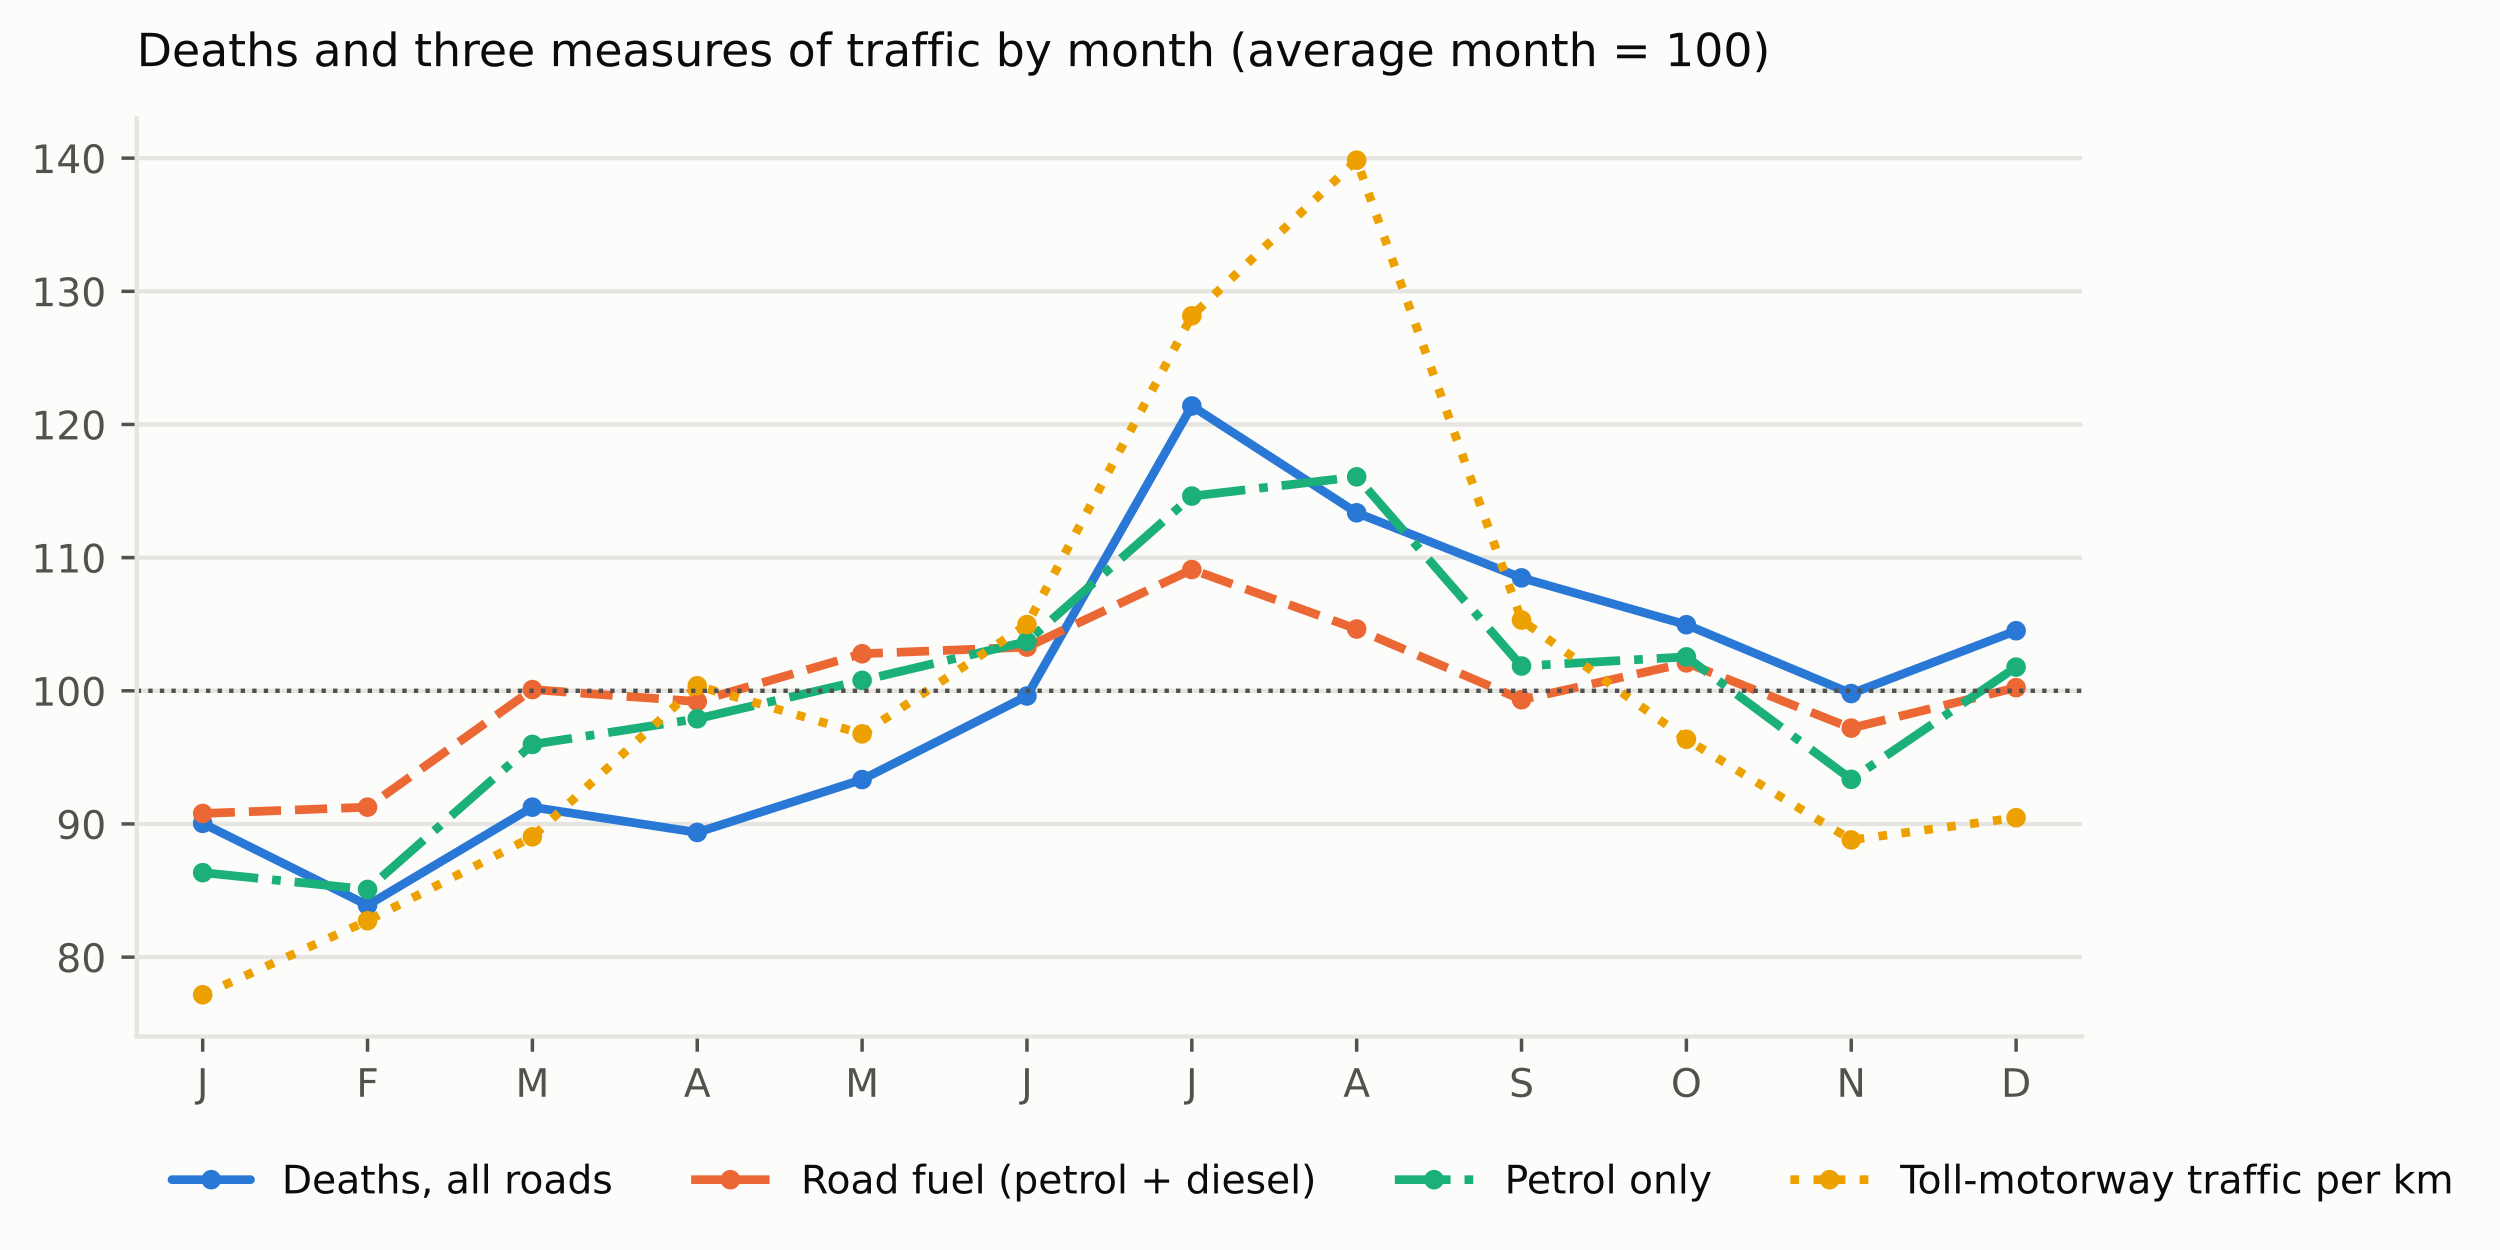
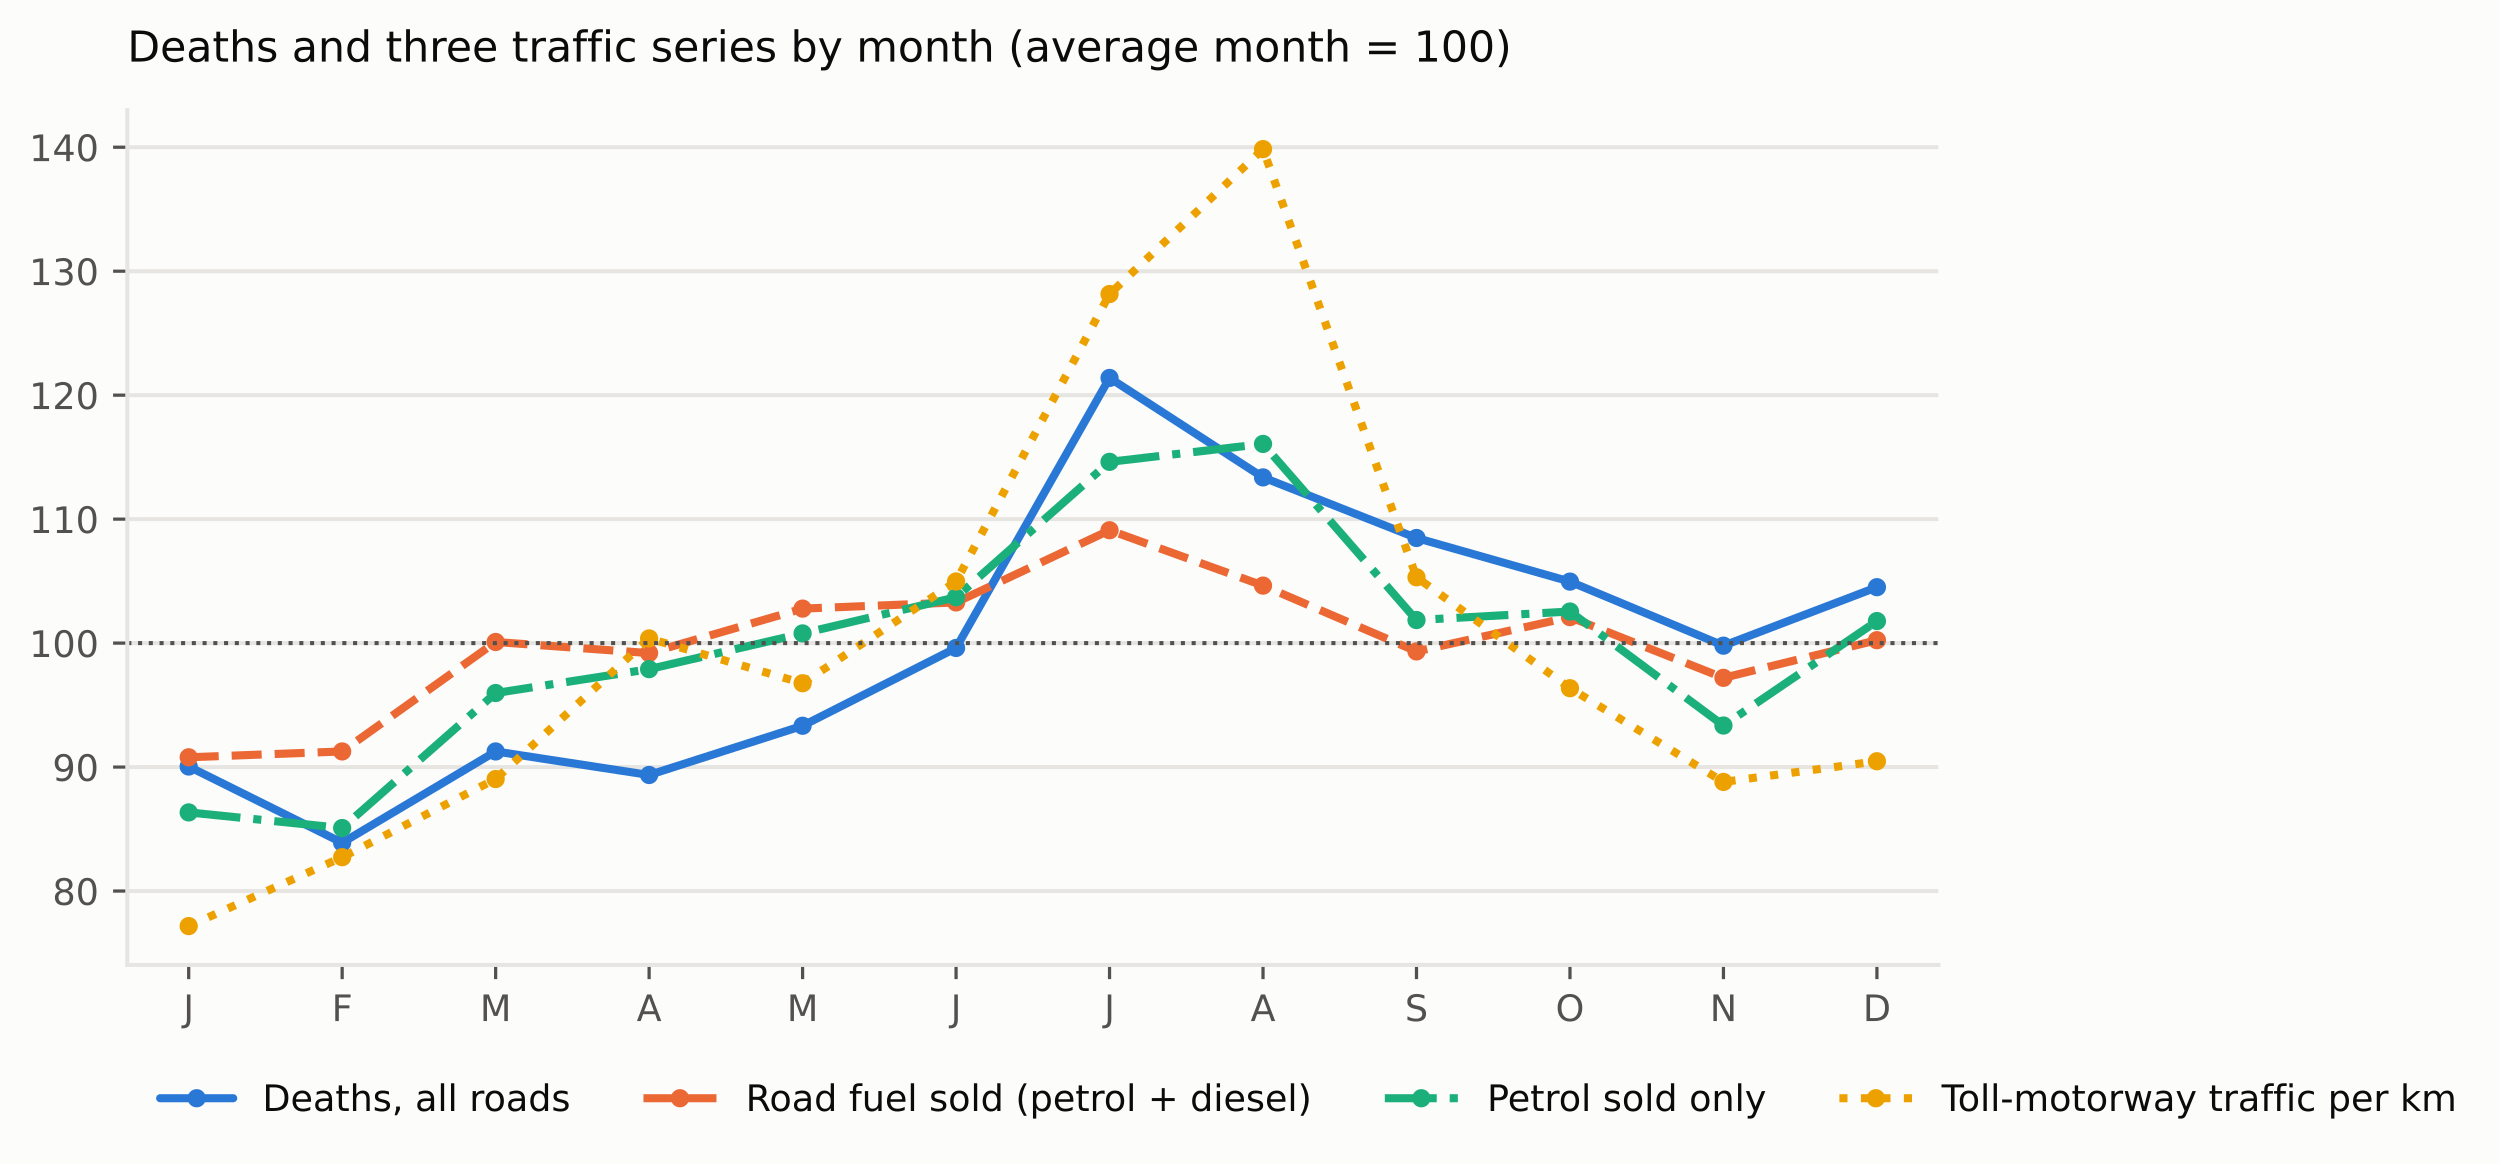
- <svg xmlns="http://www.w3.org/2000/svg" xmlns:xlink="http://www.w3.org/1999/xlink" width="573.691pt" height="286.818pt" viewBox="0 0 573.691 286.818" version="1.1">
+ <svg xmlns="http://www.w3.org/2000/svg" xmlns:xlink="http://www.w3.org/1999/xlink" width="616.23pt" height="286.818pt" viewBox="0 0 616.23 286.818" version="1.1">
  <defs>
    <style type="text/css">*{stroke-linejoin: round; stroke-linecap: butt}</style>
  </defs>
  <g id="figure_1">
    <g id="patch_1">
-       <path d="M 0 286.818  L 573.691 286.818  L 573.691 0  L 0 0  z " style="fill: #fcfcfb" />
+       <path d="M 0 286.818  L 616.23 286.818  L 616.23 0  L 0 0  z " style="fill: #fcfcfb" />
    </g>
    <g id="axes_1">
      <g id="patch_2">
        <path d="M 31.379 237.85  L 477.779 237.85  L 477.779 27.178  L 31.379 27.178  z " style="fill: #fcfcfb" />
      </g>
      <g id="matplotlib.axis_1">
        <g id="xtick_1">
          <g id="line2d_1">
            <defs>
              <path id="m3a9c350e79" d="M 0 0  L 0 3.5  " style="stroke: #52514e; stroke-width: 0.8" />
            </defs>
            <g>
              <use xlink:href="#m3a9c350e79" x="46.511" y="237.85" style="fill: #52514e; stroke: #52514e; stroke-width: 0.8" />
            </g>
          </g>
          <g id="text_1">
            <text style="font-size: 9px; font-family: 'DejaVu Sans', 'Bitstream Vera Sans', 'Computer Modern Sans Serif', 'Lucida Grande', 'Verdana', 'Geneva', 'Lucid', 'Arial', 'Helvetica', 'Avant Garde', sans-serif; text-anchor: middle; fill: #52514e" x="46.511" y="251.688" transform="rotate(-0 46.51095 251.6883)">J</text>
          </g>
        </g>
        <g id="xtick_2">
          <g id="line2d_2">
            <g>
              <use xlink:href="#m3a9c350e79" x="84.341" y="237.85" style="fill: #52514e; stroke: #52514e; stroke-width: 0.8" />
            </g>
          </g>
          <g id="text_2">
            <text style="font-size: 9px; font-family: 'DejaVu Sans', 'Bitstream Vera Sans', 'Computer Modern Sans Serif', 'Lucida Grande', 'Verdana', 'Geneva', 'Lucid', 'Arial', 'Helvetica', 'Avant Garde', sans-serif; text-anchor: middle; fill: #52514e" x="84.341" y="251.688" transform="rotate(-0 84.34146 251.6883)">F</text>
          </g>
        </g>
        <g id="xtick_3">
          <g id="line2d_3">
            <g>
              <use xlink:href="#m3a9c350e79" x="122.172" y="237.85" style="fill: #52514e; stroke: #52514e; stroke-width: 0.8" />
            </g>
          </g>
          <g id="text_3">
            <text style="font-size: 9px; font-family: 'DejaVu Sans', 'Bitstream Vera Sans', 'Computer Modern Sans Serif', 'Lucida Grande', 'Verdana', 'Geneva', 'Lucid', 'Arial', 'Helvetica', 'Avant Garde', sans-serif; text-anchor: middle; fill: #52514e" x="122.172" y="251.688" transform="rotate(-0 122.172 251.6883)">M</text>
          </g>
        </g>
        <g id="xtick_4">
          <g id="line2d_4">
            <g>
              <use xlink:href="#m3a9c350e79" x="160.002" y="237.85" style="fill: #52514e; stroke: #52514e; stroke-width: 0.8" />
            </g>
          </g>
          <g id="text_4">
            <text style="font-size: 9px; font-family: 'DejaVu Sans', 'Bitstream Vera Sans', 'Computer Modern Sans Serif', 'Lucida Grande', 'Verdana', 'Geneva', 'Lucid', 'Arial', 'Helvetica', 'Avant Garde', sans-serif; text-anchor: middle; fill: #52514e" x="160.002" y="251.688" transform="rotate(-0 160.0025 251.6883)">A</text>
          </g>
        </g>
        <g id="xtick_5">
          <g id="line2d_5">
            <g>
              <use xlink:href="#m3a9c350e79" x="197.833" y="237.85" style="fill: #52514e; stroke: #52514e; stroke-width: 0.8" />
            </g>
          </g>
          <g id="text_5">
            <text style="font-size: 9px; font-family: 'DejaVu Sans', 'Bitstream Vera Sans', 'Computer Modern Sans Serif', 'Lucida Grande', 'Verdana', 'Geneva', 'Lucid', 'Arial', 'Helvetica', 'Avant Garde', sans-serif; text-anchor: middle; fill: #52514e" x="197.833" y="251.688" transform="rotate(-0 197.833 251.6883)">M</text>
          </g>
        </g>
        <g id="xtick_6">
          <g id="line2d_6">
            <g>
              <use xlink:href="#m3a9c350e79" x="235.663" y="237.85" style="fill: #52514e; stroke: #52514e; stroke-width: 0.8" />
            </g>
          </g>
          <g id="text_6">
            <text style="font-size: 9px; font-family: 'DejaVu Sans', 'Bitstream Vera Sans', 'Computer Modern Sans Serif', 'Lucida Grande', 'Verdana', 'Geneva', 'Lucid', 'Arial', 'Helvetica', 'Avant Garde', sans-serif; text-anchor: middle; fill: #52514e" x="235.663" y="251.688" transform="rotate(-0 235.6635 251.6883)">J</text>
          </g>
        </g>
        <g id="xtick_7">
          <g id="line2d_7">
            <g>
              <use xlink:href="#m3a9c350e79" x="273.494" y="237.85" style="fill: #52514e; stroke: #52514e; stroke-width: 0.8" />
            </g>
          </g>
          <g id="text_7">
            <text style="font-size: 9px; font-family: 'DejaVu Sans', 'Bitstream Vera Sans', 'Computer Modern Sans Serif', 'Lucida Grande', 'Verdana', 'Geneva', 'Lucid', 'Arial', 'Helvetica', 'Avant Garde', sans-serif; text-anchor: middle; fill: #52514e" x="273.494" y="251.688" transform="rotate(-0 273.494 251.6883)">J</text>
          </g>
        </g>
        <g id="xtick_8">
          <g id="line2d_8">
            <g>
              <use xlink:href="#m3a9c350e79" x="311.325" y="237.85" style="fill: #52514e; stroke: #52514e; stroke-width: 0.8" />
            </g>
          </g>
          <g id="text_8">
            <text style="font-size: 9px; font-family: 'DejaVu Sans', 'Bitstream Vera Sans', 'Computer Modern Sans Serif', 'Lucida Grande', 'Verdana', 'Geneva', 'Lucid', 'Arial', 'Helvetica', 'Avant Garde', sans-serif; text-anchor: middle; fill: #52514e" x="311.325" y="251.688" transform="rotate(-0 311.3245 251.6883)">A</text>
          </g>
        </g>
        <g id="xtick_9">
          <g id="line2d_9">
            <g>
              <use xlink:href="#m3a9c350e79" x="349.155" y="237.85" style="fill: #52514e; stroke: #52514e; stroke-width: 0.8" />
            </g>
          </g>
          <g id="text_9">
            <text style="font-size: 9px; font-family: 'DejaVu Sans', 'Bitstream Vera Sans', 'Computer Modern Sans Serif', 'Lucida Grande', 'Verdana', 'Geneva', 'Lucid', 'Arial', 'Helvetica', 'Avant Garde', sans-serif; text-anchor: middle; fill: #52514e" x="349.155" y="251.688" transform="rotate(-0 349.155 251.6883)">S</text>
          </g>
        </g>
        <g id="xtick_10">
          <g id="line2d_10">
            <g>
              <use xlink:href="#m3a9c350e79" x="386.986" y="237.85" style="fill: #52514e; stroke: #52514e; stroke-width: 0.8" />
            </g>
          </g>
          <g id="text_10">
            <text style="font-size: 9px; font-family: 'DejaVu Sans', 'Bitstream Vera Sans', 'Computer Modern Sans Serif', 'Lucida Grande', 'Verdana', 'Geneva', 'Lucid', 'Arial', 'Helvetica', 'Avant Garde', sans-serif; text-anchor: middle; fill: #52514e" x="386.986" y="251.688" transform="rotate(-0 386.9855 251.6883)">O</text>
          </g>
        </g>
        <g id="xtick_11">
          <g id="line2d_11">
            <g>
              <use xlink:href="#m3a9c350e79" x="424.816" y="237.85" style="fill: #52514e; stroke: #52514e; stroke-width: 0.8" />
            </g>
          </g>
          <g id="text_11">
            <text style="font-size: 9px; font-family: 'DejaVu Sans', 'Bitstream Vera Sans', 'Computer Modern Sans Serif', 'Lucida Grande', 'Verdana', 'Geneva', 'Lucid', 'Arial', 'Helvetica', 'Avant Garde', sans-serif; text-anchor: middle; fill: #52514e" x="424.816" y="251.688" transform="rotate(-0 424.816 251.6883)">N</text>
          </g>
        </g>
        <g id="xtick_12">
          <g id="line2d_12">
            <g>
              <use xlink:href="#m3a9c350e79" x="462.647" y="237.85" style="fill: #52514e; stroke: #52514e; stroke-width: 0.8" />
            </g>
          </g>
          <g id="text_12">
            <text style="font-size: 9px; font-family: 'DejaVu Sans', 'Bitstream Vera Sans', 'Computer Modern Sans Serif', 'Lucida Grande', 'Verdana', 'Geneva', 'Lucid', 'Arial', 'Helvetica', 'Avant Garde', sans-serif; text-anchor: middle; fill: #52514e" x="462.647" y="251.688" transform="rotate(-0 462.6465 251.6883)">D</text>
          </g>
        </g>
      </g>
      <g id="matplotlib.axis_2">
        <g id="ytick_1">
          <g id="line2d_13">
            <path d="M 31.379 219.634  L 477.779 219.634  " clip-path="url(#p023113abe8)" style="fill: none; stroke: #e6e5e1; stroke-linecap: round" />
          </g>
          <g id="line2d_14">
            <defs>
              <path id="mdd3c75259f" d="M 0 0  L -3.5 0  " style="stroke: #52514e; stroke-width: 0.8" />
            </defs>
            <g>
              <use xlink:href="#mdd3c75259f" x="31.379" y="219.634" style="fill: #52514e; stroke: #52514e; stroke-width: 0.8" />
            </g>
          </g>
          <g id="text_13">
            <text style="font-size: 9px; font-family: 'DejaVu Sans', 'Bitstream Vera Sans', 'Computer Modern Sans Serif', 'Lucida Grande', 'Verdana', 'Geneva', 'Lucid', 'Arial', 'Helvetica', 'Avant Garde', sans-serif; text-anchor: end; fill: #52514e" x="24.379" y="223.053" transform="rotate(-0 24.37875 223.053)">80</text>
          </g>
        </g>
        <g id="ytick_2">
          <g id="line2d_15">
            <path d="M 31.379 189.077  L 477.779 189.077  " clip-path="url(#p023113abe8)" style="fill: none; stroke: #e6e5e1; stroke-linecap: round" />
          </g>
          <g id="line2d_16">
            <g>
              <use xlink:href="#mdd3c75259f" x="31.379" y="189.077" style="fill: #52514e; stroke: #52514e; stroke-width: 0.8" />
            </g>
          </g>
          <g id="text_14">
            <text style="font-size: 9px; font-family: 'DejaVu Sans', 'Bitstream Vera Sans', 'Computer Modern Sans Serif', 'Lucida Grande', 'Verdana', 'Geneva', 'Lucid', 'Arial', 'Helvetica', 'Avant Garde', sans-serif; text-anchor: end; fill: #52514e" x="24.379" y="192.496" transform="rotate(-0 24.37875 192.4961)">90</text>
          </g>
        </g>
        <g id="ytick_3">
          <g id="line2d_17">
            <path d="M 31.379 158.52  L 477.779 158.52  " clip-path="url(#p023113abe8)" style="fill: none; stroke: #e6e5e1; stroke-linecap: round" />
          </g>
          <g id="line2d_18">
            <g>
              <use xlink:href="#mdd3c75259f" x="31.379" y="158.52" style="fill: #52514e; stroke: #52514e; stroke-width: 0.8" />
            </g>
          </g>
          <g id="text_15">
            <text style="font-size: 9px; font-family: 'DejaVu Sans', 'Bitstream Vera Sans', 'Computer Modern Sans Serif', 'Lucida Grande', 'Verdana', 'Geneva', 'Lucid', 'Arial', 'Helvetica', 'Avant Garde', sans-serif; text-anchor: end; fill: #52514e" x="24.379" y="161.939" transform="rotate(-0 24.37875 161.9392)">100</text>
          </g>
        </g>
        <g id="ytick_4">
          <g id="line2d_19">
            <path d="M 31.379 127.963  L 477.779 127.963  " clip-path="url(#p023113abe8)" style="fill: none; stroke: #e6e5e1; stroke-linecap: round" />
          </g>
          <g id="line2d_20">
            <g>
              <use xlink:href="#mdd3c75259f" x="31.379" y="127.963" style="fill: #52514e; stroke: #52514e; stroke-width: 0.8" />
            </g>
          </g>
          <g id="text_16">
-             <text style="font-size: 9px; font-family: 'DejaVu Sans', 'Bitstream Vera Sans', 'Computer Modern Sans Serif', 'Lucida Grande', 'Verdana', 'Geneva', 'Lucid', 'Arial', 'Helvetica', 'Avant Garde', sans-serif; text-anchor: end; fill: #52514e" x="24.379" y="131.382" transform="rotate(-0 24.37875 131.3824)">110</text>
+             <text style="font-size: 9px; font-family: 'DejaVu Sans', 'Bitstream Vera Sans', 'Computer Modern Sans Serif', 'Lucida Grande', 'Verdana', 'Geneva', 'Lucid', 'Arial', 'Helvetica', 'Avant Garde', sans-serif; text-anchor: end; fill: #52514e" x="24.379" y="131.382" transform="rotate(-0 24.37875 131.3823)">110</text>
          </g>
        </g>
        <g id="ytick_5">
          <g id="line2d_21">
            <path d="M 31.379 97.407  L 477.779 97.407  " clip-path="url(#p023113abe8)" style="fill: none; stroke: #e6e5e1; stroke-linecap: round" />
          </g>
          <g id="line2d_22">
            <g>
              <use xlink:href="#mdd3c75259f" x="31.379" y="97.407" style="fill: #52514e; stroke: #52514e; stroke-width: 0.8" />
            </g>
          </g>
          <g id="text_17">
            <text style="font-size: 9px; font-family: 'DejaVu Sans', 'Bitstream Vera Sans', 'Computer Modern Sans Serif', 'Lucida Grande', 'Verdana', 'Geneva', 'Lucid', 'Arial', 'Helvetica', 'Avant Garde', sans-serif; text-anchor: end; fill: #52514e" x="24.379" y="100.825" transform="rotate(-0 24.37875 100.8255)">120</text>
          </g>
        </g>
        <g id="ytick_6">
          <g id="line2d_23">
            <path d="M 31.379 66.85  L 477.779 66.85  " clip-path="url(#p023113abe8)" style="fill: none; stroke: #e6e5e1; stroke-linecap: round" />
          </g>
          <g id="line2d_24">
            <g>
              <use xlink:href="#mdd3c75259f" x="31.379" y="66.85" style="fill: #52514e; stroke: #52514e; stroke-width: 0.8" />
            </g>
          </g>
          <g id="text_18">
            <text style="font-size: 9px; font-family: 'DejaVu Sans', 'Bitstream Vera Sans', 'Computer Modern Sans Serif', 'Lucida Grande', 'Verdana', 'Geneva', 'Lucid', 'Arial', 'Helvetica', 'Avant Garde', sans-serif; text-anchor: end; fill: #52514e" x="24.379" y="70.269" transform="rotate(-0 24.37875 70.2686)">130</text>
          </g>
        </g>
        <g id="ytick_7">
          <g id="line2d_25">
            <path d="M 31.379 36.293  L 477.779 36.293  " clip-path="url(#p023113abe8)" style="fill: none; stroke: #e6e5e1; stroke-linecap: round" />
          </g>
          <g id="line2d_26">
            <g>
              <use xlink:href="#mdd3c75259f" x="31.379" y="36.293" style="fill: #52514e; stroke: #52514e; stroke-width: 0.8" />
            </g>
          </g>
          <g id="text_19">
            <text style="font-size: 9px; font-family: 'DejaVu Sans', 'Bitstream Vera Sans', 'Computer Modern Sans Serif', 'Lucida Grande', 'Verdana', 'Geneva', 'Lucid', 'Arial', 'Helvetica', 'Avant Garde', sans-serif; text-anchor: end; fill: #52514e" x="24.379" y="39.712" transform="rotate(-0 24.37875 39.71173)">140</text>
          </g>
        </g>
      </g>
      <g id="line2d_27">
        <path d="M 46.511 188.94  L 84.341 207.738  L 122.172 185.228  L 160.002 191.029  L 197.833 178.893  L 235.663 159.715  L 273.494 93.162  L 311.325 117.675  L 349.155 132.61  L 386.986 143.363  L 424.816 159.154  L 462.647 144.736  " clip-path="url(#p023113abe8)" style="fill: none; stroke: #2a78d6; stroke-width: 2; stroke-linecap: round" />
        <defs>
          <path id="m94616d9b14" d="M 0 1.75  C 0.464 1.75 0.909 1.566 1.237 1.237  C 1.566 0.909 1.75 0.464 1.75 0  C 1.75 -0.464 1.566 -0.909 1.237 -1.237  C 0.909 -1.566 0.464 -1.75 0 -1.75  C -0.464 -1.75 -0.909 -1.566 -1.237 -1.237  C -1.566 -0.909 -1.75 -0.464 -1.75 0  C -1.75 0.464 -1.566 0.909 -1.237 1.237  C -0.909 1.566 -0.464 1.75 0 1.75  z " style="stroke: #2a78d6" />
        </defs>
        <g clip-path="url(#p023113abe8)">
          <use xlink:href="#m94616d9b14" x="46.511" y="188.94" style="fill: #2a78d6; stroke: #2a78d6" />
          <use xlink:href="#m94616d9b14" x="84.341" y="207.738" style="fill: #2a78d6; stroke: #2a78d6" />
          <use xlink:href="#m94616d9b14" x="122.172" y="185.228" style="fill: #2a78d6; stroke: #2a78d6" />
          <use xlink:href="#m94616d9b14" x="160.002" y="191.029" style="fill: #2a78d6; stroke: #2a78d6" />
          <use xlink:href="#m94616d9b14" x="197.833" y="178.893" style="fill: #2a78d6; stroke: #2a78d6" />
          <use xlink:href="#m94616d9b14" x="235.663" y="159.715" style="fill: #2a78d6; stroke: #2a78d6" />
          <use xlink:href="#m94616d9b14" x="273.494" y="93.162" style="fill: #2a78d6; stroke: #2a78d6" />
          <use xlink:href="#m94616d9b14" x="311.325" y="117.675" style="fill: #2a78d6; stroke: #2a78d6" />
          <use xlink:href="#m94616d9b14" x="349.155" y="132.61" style="fill: #2a78d6; stroke: #2a78d6" />
          <use xlink:href="#m94616d9b14" x="386.986" y="143.363" style="fill: #2a78d6; stroke: #2a78d6" />
          <use xlink:href="#m94616d9b14" x="424.816" y="159.154" style="fill: #2a78d6; stroke: #2a78d6" />
          <use xlink:href="#m94616d9b14" x="462.647" y="144.736" style="fill: #2a78d6; stroke: #2a78d6" />
        </g>
      </g>
      <g id="line2d_28">
        <path d="M 46.511 186.67  L 84.341 185.224  L 122.172 158.246  L 160.002 160.978  L 197.833 150.017  L 235.663 148.495  L 273.494 130.699  L 311.325 144.346  L 349.155 160.571  L 386.986 152.112  L 424.816 167.083  L 462.647 157.801  " clip-path="url(#p023113abe8)" style="fill: none; stroke-dasharray: 7.4,3.2; stroke-dashoffset: 0; stroke: #eb6834; stroke-width: 2" />
        <defs>
          <path id="m2ea0ffeccb" d="M 0 1.75  C 0.464 1.75 0.909 1.566 1.237 1.237  C 1.566 0.909 1.75 0.464 1.75 0  C 1.75 -0.464 1.566 -0.909 1.237 -1.237  C 0.909 -1.566 0.464 -1.75 0 -1.75  C -0.464 -1.75 -0.909 -1.566 -1.237 -1.237  C -1.566 -0.909 -1.75 -0.464 -1.75 0  C -1.75 0.464 -1.566 0.909 -1.237 1.237  C -0.909 1.566 -0.464 1.75 0 1.75  z " style="stroke: #eb6834" />
        </defs>
        <g clip-path="url(#p023113abe8)">
          <use xlink:href="#m2ea0ffeccb" x="46.511" y="186.67" style="fill: #eb6834; stroke: #eb6834" />
          <use xlink:href="#m2ea0ffeccb" x="84.341" y="185.224" style="fill: #eb6834; stroke: #eb6834" />
          <use xlink:href="#m2ea0ffeccb" x="122.172" y="158.246" style="fill: #eb6834; stroke: #eb6834" />
          <use xlink:href="#m2ea0ffeccb" x="160.002" y="160.978" style="fill: #eb6834; stroke: #eb6834" />
          <use xlink:href="#m2ea0ffeccb" x="197.833" y="150.017" style="fill: #eb6834; stroke: #eb6834" />
          <use xlink:href="#m2ea0ffeccb" x="235.663" y="148.495" style="fill: #eb6834; stroke: #eb6834" />
          <use xlink:href="#m2ea0ffeccb" x="273.494" y="130.699" style="fill: #eb6834; stroke: #eb6834" />
          <use xlink:href="#m2ea0ffeccb" x="311.325" y="144.346" style="fill: #eb6834; stroke: #eb6834" />
          <use xlink:href="#m2ea0ffeccb" x="349.155" y="160.571" style="fill: #eb6834; stroke: #eb6834" />
          <use xlink:href="#m2ea0ffeccb" x="386.986" y="152.112" style="fill: #eb6834; stroke: #eb6834" />
          <use xlink:href="#m2ea0ffeccb" x="424.816" y="167.083" style="fill: #eb6834; stroke: #eb6834" />
          <use xlink:href="#m2ea0ffeccb" x="462.647" y="157.801" style="fill: #eb6834; stroke: #eb6834" />
        </g>
      </g>
      <g id="line2d_29">
        <path d="M 46.511 200.255  L 84.341 204.106  L 122.172 170.826  L 160.002 164.941  L 197.833 156.134  L 235.663 147.216  L 273.494 113.841  L 311.325 109.424  L 349.155 152.839  L 386.986 150.736  L 424.816 178.838  L 462.647 153.088  " clip-path="url(#p023113abe8)" style="fill: none; stroke-dasharray: 12.8,3.2,2,3.2; stroke-dashoffset: 0; stroke: #1baf7a; stroke-width: 2" />
        <defs>
          <path id="maa7bf12502" d="M 0 1.75  C 0.464 1.75 0.909 1.566 1.237 1.237  C 1.566 0.909 1.75 0.464 1.75 0  C 1.75 -0.464 1.566 -0.909 1.237 -1.237  C 0.909 -1.566 0.464 -1.75 0 -1.75  C -0.464 -1.75 -0.909 -1.566 -1.237 -1.237  C -1.566 -0.909 -1.75 -0.464 -1.75 0  C -1.75 0.464 -1.566 0.909 -1.237 1.237  C -0.909 1.566 -0.464 1.75 0 1.75  z " style="stroke: #1baf7a" />
        </defs>
        <g clip-path="url(#p023113abe8)">
          <use xlink:href="#maa7bf12502" x="46.511" y="200.255" style="fill: #1baf7a; stroke: #1baf7a" />
          <use xlink:href="#maa7bf12502" x="84.341" y="204.106" style="fill: #1baf7a; stroke: #1baf7a" />
          <use xlink:href="#maa7bf12502" x="122.172" y="170.826" style="fill: #1baf7a; stroke: #1baf7a" />
          <use xlink:href="#maa7bf12502" x="160.002" y="164.941" style="fill: #1baf7a; stroke: #1baf7a" />
          <use xlink:href="#maa7bf12502" x="197.833" y="156.134" style="fill: #1baf7a; stroke: #1baf7a" />
          <use xlink:href="#maa7bf12502" x="235.663" y="147.216" style="fill: #1baf7a; stroke: #1baf7a" />
          <use xlink:href="#maa7bf12502" x="273.494" y="113.841" style="fill: #1baf7a; stroke: #1baf7a" />
          <use xlink:href="#maa7bf12502" x="311.325" y="109.424" style="fill: #1baf7a; stroke: #1baf7a" />
          <use xlink:href="#maa7bf12502" x="349.155" y="152.839" style="fill: #1baf7a; stroke: #1baf7a" />
          <use xlink:href="#maa7bf12502" x="386.986" y="150.736" style="fill: #1baf7a; stroke: #1baf7a" />
          <use xlink:href="#maa7bf12502" x="424.816" y="178.838" style="fill: #1baf7a; stroke: #1baf7a" />
          <use xlink:href="#maa7bf12502" x="462.647" y="153.088" style="fill: #1baf7a; stroke: #1baf7a" />
        </g>
      </g>
      <g id="line2d_30">
        <path d="M 46.511 228.274  L 84.341 211.29  L 122.172 192.03  L 160.002 157.368  L 197.833 168.41  L 235.663 143.326  L 273.494 72.479  L 311.325 36.754  L 349.155 142.292  L 386.986 169.635  L 424.816 192.743  L 462.647 187.643  " clip-path="url(#p023113abe8)" style="fill: none; stroke-dasharray: 2,3.3; stroke-dashoffset: 0; stroke: #eda100; stroke-width: 2" />
        <defs>
          <path id="m631b4de9ad" d="M 0 1.75  C 0.464 1.75 0.909 1.566 1.237 1.237  C 1.566 0.909 1.75 0.464 1.75 0  C 1.75 -0.464 1.566 -0.909 1.237 -1.237  C 0.909 -1.566 0.464 -1.75 0 -1.75  C -0.464 -1.75 -0.909 -1.566 -1.237 -1.237  C -1.566 -0.909 -1.75 -0.464 -1.75 0  C -1.75 0.464 -1.566 0.909 -1.237 1.237  C -0.909 1.566 -0.464 1.75 0 1.75  z " style="stroke: #eda100" />
        </defs>
        <g clip-path="url(#p023113abe8)">
          <use xlink:href="#m631b4de9ad" x="46.511" y="228.274" style="fill: #eda100; stroke: #eda100" />
          <use xlink:href="#m631b4de9ad" x="84.341" y="211.29" style="fill: #eda100; stroke: #eda100" />
          <use xlink:href="#m631b4de9ad" x="122.172" y="192.03" style="fill: #eda100; stroke: #eda100" />
          <use xlink:href="#m631b4de9ad" x="160.002" y="157.368" style="fill: #eda100; stroke: #eda100" />
          <use xlink:href="#m631b4de9ad" x="197.833" y="168.41" style="fill: #eda100; stroke: #eda100" />
          <use xlink:href="#m631b4de9ad" x="235.663" y="143.326" style="fill: #eda100; stroke: #eda100" />
          <use xlink:href="#m631b4de9ad" x="273.494" y="72.479" style="fill: #eda100; stroke: #eda100" />
          <use xlink:href="#m631b4de9ad" x="311.325" y="36.754" style="fill: #eda100; stroke: #eda100" />
          <use xlink:href="#m631b4de9ad" x="349.155" y="142.292" style="fill: #eda100; stroke: #eda100" />
          <use xlink:href="#m631b4de9ad" x="386.986" y="169.635" style="fill: #eda100; stroke: #eda100" />
          <use xlink:href="#m631b4de9ad" x="424.816" y="192.743" style="fill: #eda100; stroke: #eda100" />
          <use xlink:href="#m631b4de9ad" x="462.647" y="187.643" style="fill: #eda100; stroke: #eda100" />
        </g>
      </g>
      <g id="line2d_31">
        <path d="M 31.379 158.52  L 477.779 158.52  " clip-path="url(#p023113abe8)" style="fill: none; stroke-dasharray: 1,1.65; stroke-dashoffset: 0; stroke: #52514e" />
      </g>
      <g id="patch_3">
        <path d="M 31.379 237.85  L 31.379 27.178  " style="fill: none; stroke: #e6e5e1; stroke-linejoin: miter; stroke-linecap: square" />
      </g>
      <g id="patch_4">
        <path d="M 31.379 237.85  L 477.779 237.85  " style="fill: none; stroke: #e6e5e1; stroke-linejoin: miter; stroke-linecap: square" />
      </g>
      <g id="text_20">
-         <text style="font-size: 10.5px; font-family: 'DejaVu Sans', 'Bitstream Vera Sans', 'Computer Modern Sans Serif', 'Lucida Grande', 'Verdana', 'Geneva', 'Lucid', 'Arial', 'Helvetica', 'Avant Garde', sans-serif; text-anchor: start; fill: #0b0b0b" x="31.379" y="15.178" transform="rotate(-0 31.37875 15.17836)">Deaths and three measures of traffic by month (average month = 100)</text>
+         <text style="font-size: 10.5px; font-family: 'DejaVu Sans', 'Bitstream Vera Sans', 'Computer Modern Sans Serif', 'Lucida Grande', 'Verdana', 'Geneva', 'Lucid', 'Arial', 'Helvetica', 'Avant Garde', sans-serif; text-anchor: start; fill: #0b0b0b" x="31.379" y="15.178" transform="rotate(-0 31.37875 15.17836)">Deaths and three traffic series by month (average month = 100)</text>
      </g>
      <g id="legend_1">
        <g id="line2d_32">
          <path d="M 39.479 270.706  L 48.479 270.706  L 57.479 270.706  " style="fill: none; stroke: #2a78d6; stroke-width: 2; stroke-linecap: round" />
          <g>
            <use xlink:href="#m94616d9b14" x="48.479" y="270.706" style="fill: #2a78d6; stroke: #2a78d6" />
          </g>
        </g>
        <g id="text_21">
          <text style="font-size: 9px; font-family: 'DejaVu Sans', 'Bitstream Vera Sans', 'Computer Modern Sans Serif', 'Lucida Grande', 'Verdana', 'Geneva', 'Lucid', 'Arial', 'Helvetica', 'Avant Garde', sans-serif; text-anchor: start; fill: #0b0b0b" x="64.679" y="273.856" transform="rotate(-0 64.67875 273.8562)">Deaths, all roads</text>
        </g>
        <g id="line2d_33">
          <path d="M 158.605 270.706  L 167.605 270.706  L 176.605 270.706  " style="fill: none; stroke-dasharray: 7.4,3.2; stroke-dashoffset: 0; stroke: #eb6834; stroke-width: 2" />
          <g>
            <use xlink:href="#m2ea0ffeccb" x="167.605" y="270.706" style="fill: #eb6834; stroke: #eb6834" />
          </g>
        </g>
        <g id="text_22">
-           <text style="font-size: 9px; font-family: 'DejaVu Sans', 'Bitstream Vera Sans', 'Computer Modern Sans Serif', 'Lucida Grande', 'Verdana', 'Geneva', 'Lucid', 'Arial', 'Helvetica', 'Avant Garde', sans-serif; text-anchor: start; fill: #0b0b0b" x="183.805" y="273.856" transform="rotate(-0 183.805 273.8562)">Road fuel (petrol + diesel)</text>
+           <text style="font-size: 9px; font-family: 'DejaVu Sans', 'Bitstream Vera Sans', 'Computer Modern Sans Serif', 'Lucida Grande', 'Verdana', 'Geneva', 'Lucid', 'Arial', 'Helvetica', 'Avant Garde', sans-serif; text-anchor: start; fill: #0b0b0b" x="183.805" y="273.856" transform="rotate(-0 183.805 273.8562)">Road fuel sold (petrol + diesel)</text>
        </g>
        <g id="line2d_34">
-           <path d="M 320.073 270.706  L 329.073 270.706  L 338.073 270.706  " style="fill: none; stroke-dasharray: 12.8,3.2,2,3.2; stroke-dashoffset: 0; stroke: #1baf7a; stroke-width: 2" />
+           <path d="M 341.343 270.706  L 350.343 270.706  L 359.343 270.706  " style="fill: none; stroke-dasharray: 12.8,3.2,2,3.2; stroke-dashoffset: 0; stroke: #1baf7a; stroke-width: 2" />
          <g>
-             <use xlink:href="#maa7bf12502" x="329.073" y="270.706" style="fill: #1baf7a; stroke: #1baf7a" />
+             <use xlink:href="#maa7bf12502" x="350.343" y="270.706" style="fill: #1baf7a; stroke: #1baf7a" />
          </g>
        </g>
        <g id="text_23">
-           <text style="font-size: 9px; font-family: 'DejaVu Sans', 'Bitstream Vera Sans', 'Computer Modern Sans Serif', 'Lucida Grande', 'Verdana', 'Geneva', 'Lucid', 'Arial', 'Helvetica', 'Avant Garde', sans-serif; text-anchor: start; fill: #0b0b0b" x="345.273" y="273.856" transform="rotate(-0 345.2734 273.8562)">Petrol only</text>
+           <text style="font-size: 9px; font-family: 'DejaVu Sans', 'Bitstream Vera Sans', 'Computer Modern Sans Serif', 'Lucida Grande', 'Verdana', 'Geneva', 'Lucid', 'Arial', 'Helvetica', 'Avant Garde', sans-serif; text-anchor: start; fill: #0b0b0b" x="366.543" y="273.856" transform="rotate(-0 366.543 273.8562)">Petrol sold only</text>
        </g>
        <g id="line2d_35">
-           <path d="M 410.853 270.706  L 419.853 270.706  L 428.853 270.706  " style="fill: none; stroke-dasharray: 2,3.3; stroke-dashoffset: 0; stroke: #eda100; stroke-width: 2" />
+           <path d="M 453.392 270.706  L 462.392 270.706  L 471.392 270.706  " style="fill: none; stroke-dasharray: 2,3.3; stroke-dashoffset: 0; stroke: #eda100; stroke-width: 2" />
          <g>
-             <use xlink:href="#m631b4de9ad" x="419.853" y="270.706" style="fill: #eda100; stroke: #eda100" />
+             <use xlink:href="#m631b4de9ad" x="462.392" y="270.706" style="fill: #eda100; stroke: #eda100" />
          </g>
        </g>
        <g id="text_24">
-           <text style="font-size: 9px; font-family: 'DejaVu Sans', 'Bitstream Vera Sans', 'Computer Modern Sans Serif', 'Lucida Grande', 'Verdana', 'Geneva', 'Lucid', 'Arial', 'Helvetica', 'Avant Garde', sans-serif; text-anchor: start; fill: #0b0b0b" x="436.053" y="273.856" transform="rotate(-0 436.0525 273.8562)">Toll-motorway traffic per km</text>
+           <text style="font-size: 9px; font-family: 'DejaVu Sans', 'Bitstream Vera Sans', 'Computer Modern Sans Serif', 'Lucida Grande', 'Verdana', 'Geneva', 'Lucid', 'Arial', 'Helvetica', 'Avant Garde', sans-serif; text-anchor: start; fill: #0b0b0b" x="478.592" y="273.856" transform="rotate(-0 478.5916 273.8562)">Toll-motorway traffic per km</text>
        </g>
      </g>
    </g>
  </g>
  <defs>
    <clipPath id="p023113abe8">
      <rect x="31.379" y="27.178" width="446.4" height="210.672" />
    </clipPath>
  </defs>
</svg>
